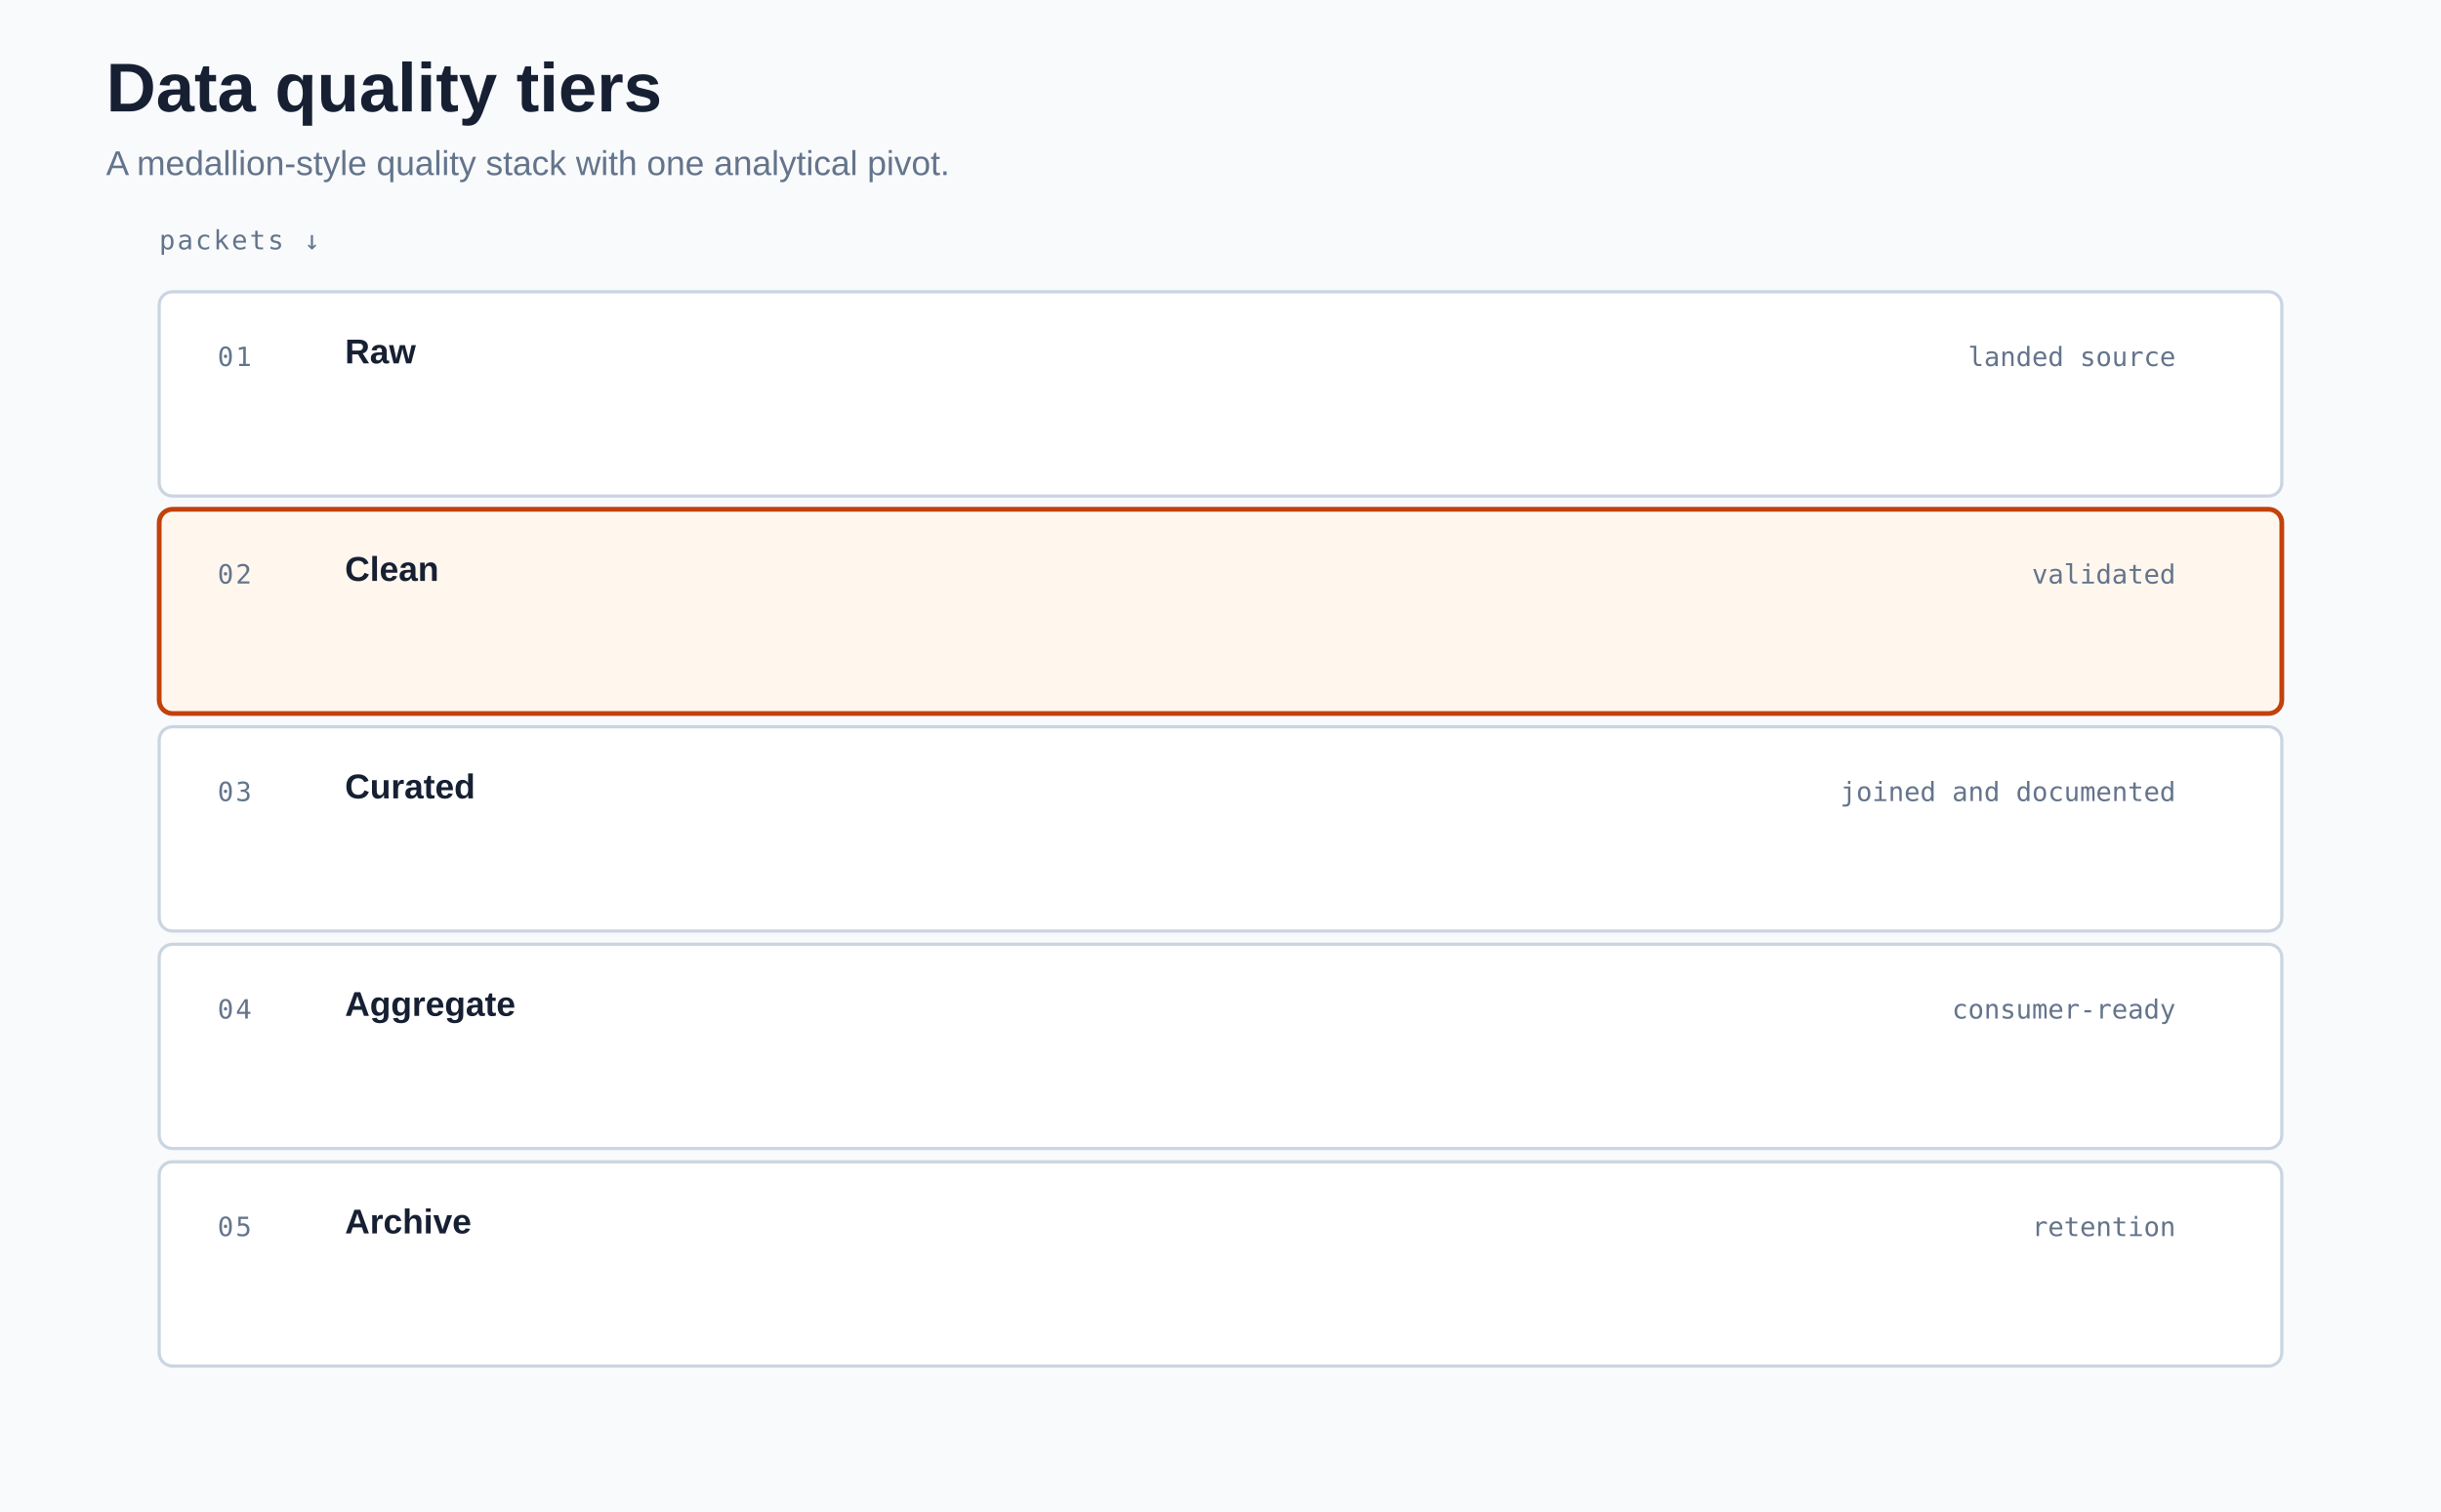
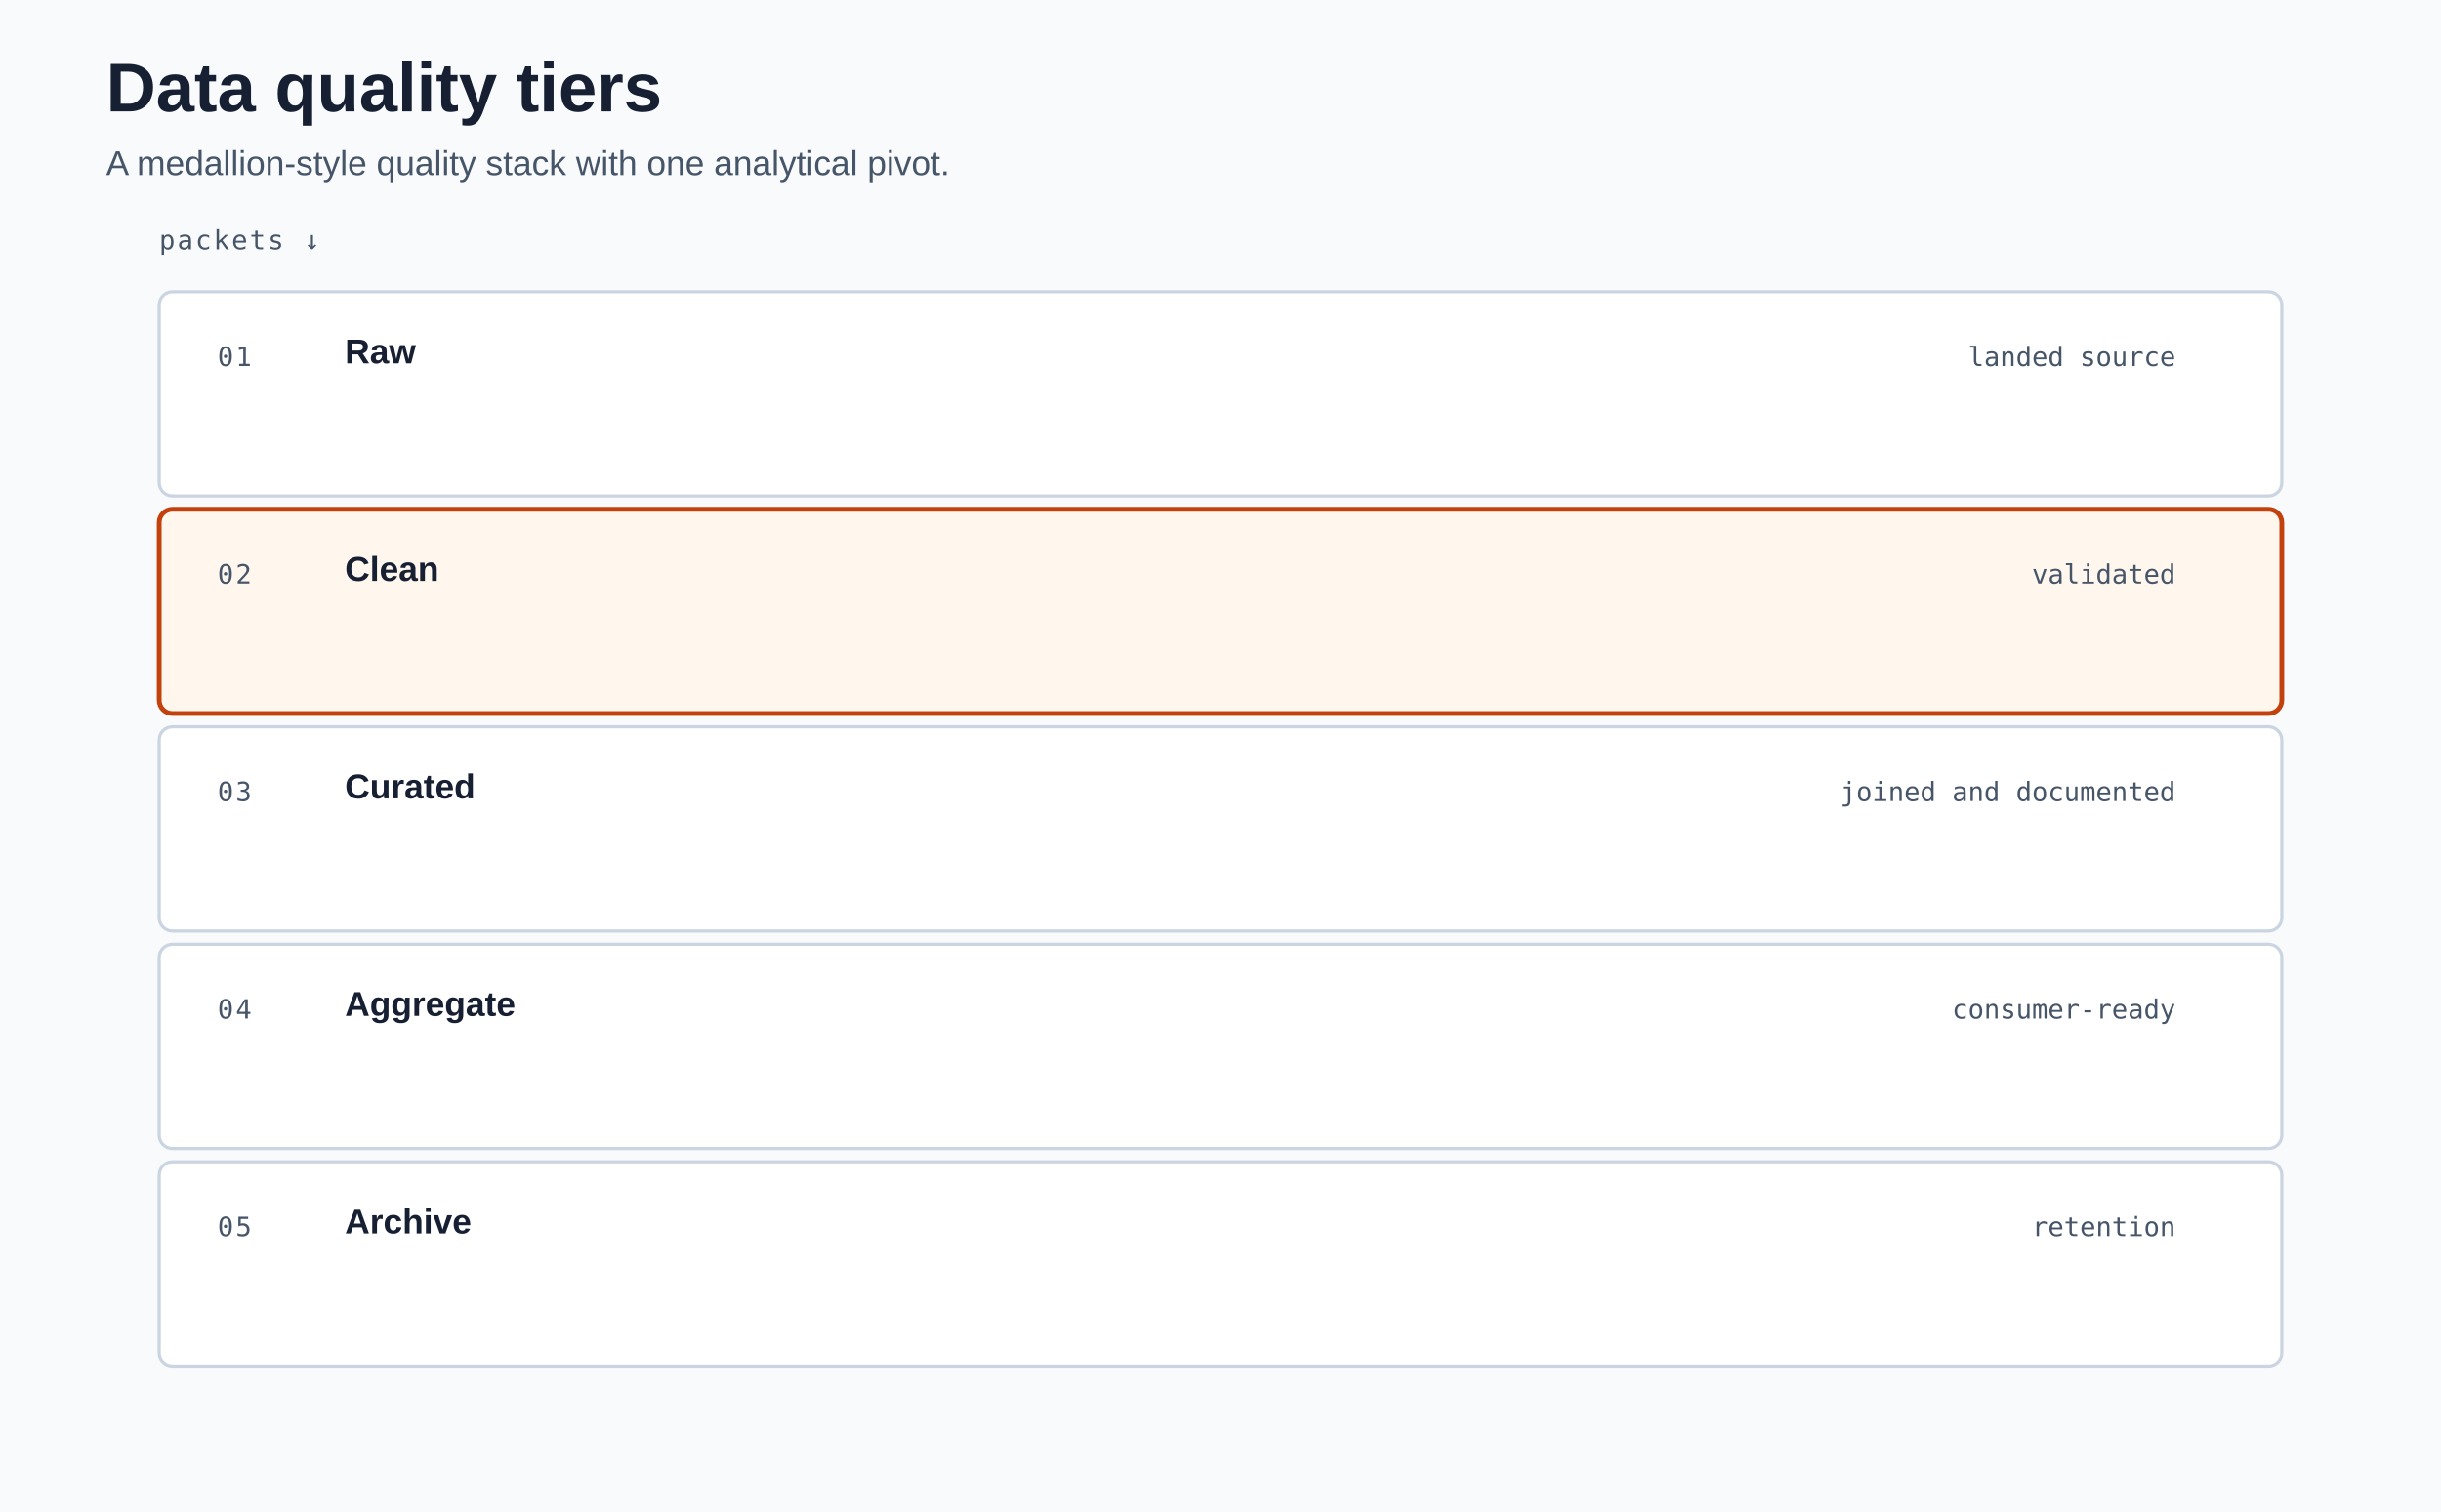
<svg xmlns="http://www.w3.org/2000/svg" width="920" height="570" viewBox="0 0 920 570" role="img" aria-labelledby="notemd-gallery-medallion-data-quality-title notemd-gallery-medallion-data-quality-desc" data-notemd-renderer="notemd-reference-layouts@1.1.0" data-layout-safety="notemd-layout-safety@1.0.0">
  <style>
        .ref-canvas { fill: #f8fafc; }
        .ref-title { fill: #172033; font: 700 26px "Segoe UI", Arial, sans-serif; }
-         .ref-summary { fill: #64748b; font: 13px "Segoe UI", Arial, sans-serif; }
+         .ref-summary { fill: #475569; font: 13px "Segoe UI", Arial, sans-serif; }
        .ref-zone { fill: #ffffff; stroke: #cbd5e1; stroke-width: 1; }
-         .ref-zone-label { fill: #64748b; font: 700 10px "Segoe UI", Arial, sans-serif; letter-spacing: 1.5px; }
+         .ref-zone-label { fill: #475569; font: 700 10px "Segoe UI", Arial, sans-serif; letter-spacing: 1.5px; }
        .ref-node { fill: #ffffff; stroke: #cbd5e1; stroke-width: 1.2; }
        .ref-node.focal { fill: #fff7ed; stroke: #c2410c; stroke-width: 1.8; }
        .ref-node.external { stroke-dasharray: 5 4; }
        .ref-node-label { fill: #172033; font: 600 13px "Segoe UI", Arial, sans-serif; }
        .ref-header-label { fill: #ffffff; font: 600 11px "Segoe UI", Arial, sans-serif; }
-         .ref-node-sub { fill: #64748b; font: 10px Consolas, monospace; }
-         .ref-edge { fill: none; stroke: #64748b; stroke-width: 1.5; }
+         .ref-node-sub { fill: #475569; font: 10px Consolas, monospace; }
+         .ref-hub-label { fill: #f8fafc; font: 600 13px "Segoe UI", Arial, sans-serif; }
+         .ref-hub-sub { fill: #e2e8f0; font: 10px Consolas, monospace; }
+         .ref-edge { fill: none; stroke: #475569; stroke-width: 1.5; }
        .ref-edge.accent { stroke: #c2410c; stroke-width: 2; marker-end: url(#notemd-reference-arrow-accent); }
        .ref-edge.link { stroke: #1d4ed8; marker-end: url(#notemd-reference-arrow-link); }
        .ref-edge.trigger { stroke-dasharray: 5 4; }
        .ref-edge.dashed { stroke-dasharray: 5 4; }
-         .ref-edge-label { fill: #64748b; font: 10px Consolas, monospace; paint-order: stroke; stroke: #f8fafc; stroke-width: 5px; }
+         .ref-edge-label { fill: #475569; font: 10px Consolas, monospace; paint-order: stroke; stroke: #f8fafc; stroke-width: 5px; }
        .ref-axis { stroke: #cbd5e1; stroke-width: 1; }
-         .ref-axis-label { fill: #64748b; font: 10px Consolas, monospace; }
+         .ref-axis-label { fill: #475569; font: 10px Consolas, monospace; }
        .ref-chip { fill: #e2e8f0; stroke: #cbd5e1; stroke-width: .7; }
        .ref-chip-text { fill: #172033; font: 700 8px Consolas, monospace; }
        .ref-focal-fill { fill: #fff7ed; stroke: #c2410c; stroke-width: 1.8; }
-         .ref-caption { fill: #64748b; font: 10px Consolas, monospace; letter-spacing: .8px; }
+         .ref-caption { fill: #475569; font: 10px Consolas, monospace; letter-spacing: .8px; }
    </style>
  <defs>
    <marker id="notemd-reference-arrow" markerWidth="8" markerHeight="8" refX="7" refY="4" orient="auto">
-       <path d="M0 0 L8 4 L0 8 Z" fill="#64748b" />
+       <path d="M0 0 L8 4 L0 8 Z" fill="#475569" />
    </marker>
    <marker id="notemd-reference-arrow-accent" markerWidth="8" markerHeight="8" refX="7" refY="4" orient="auto">
      <path d="M0 0 L8 4 L0 8 Z" fill="#c2410c" />
    </marker>
    <marker id="notemd-reference-arrow-link" markerWidth="8" markerHeight="8" refX="7" refY="4" orient="auto">
      <path d="M0 0 L8 4 L0 8 Z" fill="#1d4ed8" />
    </marker>
  </defs>
  <rect class="ref-canvas" x="0" y="0" width="920" height="570" />
  <text x="40" y="42" text-anchor="start" class="ref-title" data-layout-safety="notemd-layout-safety@1.0.0">
    <tspan x="40" dy="0">Data quality tiers</tspan>
  </text>
  <text x="40" y="66" text-anchor="start" class="ref-summary" data-layout-safety="notemd-layout-safety@1.0.0">
    <tspan x="40" dy="0">A medallion-style quality stack with one analytical pivot.</tspan>
  </text>
  <text class="ref-caption" x="60" y="94">packets ↓</text>
  <g id="reference-layer-raw">
    <rect class="ref-node" x="60" y="110" width="800" height="77" rx="5" />
    <text class="ref-caption" x="82" y="138">01</text>
    <text x="130" y="137" text-anchor="start" class="ref-node-label" data-layout-safety="notemd-layout-safety@1.0.0">
      <tspan x="130" dy="0">Raw</tspan>
    </text>
    <text x="820" y="138" text-anchor="end" class="ref-node-sub" data-layout-safety="notemd-layout-safety@1.0.0">
      <tspan x="820" dy="0">landed source</tspan>
    </text>
  </g>
  <g id="reference-layer-clean">
    <rect class="ref-focal-fill" x="60" y="192" width="800" height="77" rx="5" />
    <text class="ref-caption" x="82" y="220">02</text>
    <text x="130" y="219" text-anchor="start" class="ref-node-label" data-layout-safety="notemd-layout-safety@1.0.0">
      <tspan x="130" dy="0">Clean</tspan>
    </text>
    <text x="820" y="220" text-anchor="end" class="ref-node-sub" data-layout-safety="notemd-layout-safety@1.0.0">
      <tspan x="820" dy="0">validated</tspan>
    </text>
  </g>
  <g id="reference-layer-curated">
    <rect class="ref-node" x="60" y="274" width="800" height="77" rx="5" />
    <text class="ref-caption" x="82" y="302">03</text>
    <text x="130" y="301" text-anchor="start" class="ref-node-label" data-layout-safety="notemd-layout-safety@1.0.0">
      <tspan x="130" dy="0">Curated</tspan>
    </text>
    <text x="820" y="302" text-anchor="end" class="ref-node-sub" data-layout-safety="notemd-layout-safety@1.0.0">
      <tspan x="820" dy="0">joined and documented</tspan>
    </text>
  </g>
  <g id="reference-layer-aggregate">
    <rect class="ref-node" x="60" y="356" width="800" height="77" rx="5" />
    <text class="ref-caption" x="82" y="384">04</text>
    <text x="130" y="383" text-anchor="start" class="ref-node-label" data-layout-safety="notemd-layout-safety@1.0.0">
      <tspan x="130" dy="0">Aggregate</tspan>
    </text>
    <text x="820" y="384" text-anchor="end" class="ref-node-sub" data-layout-safety="notemd-layout-safety@1.0.0">
      <tspan x="820" dy="0">consumer-ready</tspan>
    </text>
  </g>
  <g id="reference-layer-archive">
    <rect class="ref-node" x="60" y="438" width="800" height="77" rx="5" />
    <text class="ref-caption" x="82" y="466">05</text>
    <text x="130" y="465" text-anchor="start" class="ref-node-label" data-layout-safety="notemd-layout-safety@1.0.0">
      <tspan x="130" dy="0">Archive</tspan>
    </text>
    <text x="820" y="466" text-anchor="end" class="ref-node-sub" data-layout-safety="notemd-layout-safety@1.0.0">
      <tspan x="820" dy="0">retention</tspan>
    </text>
  </g>
</svg>
